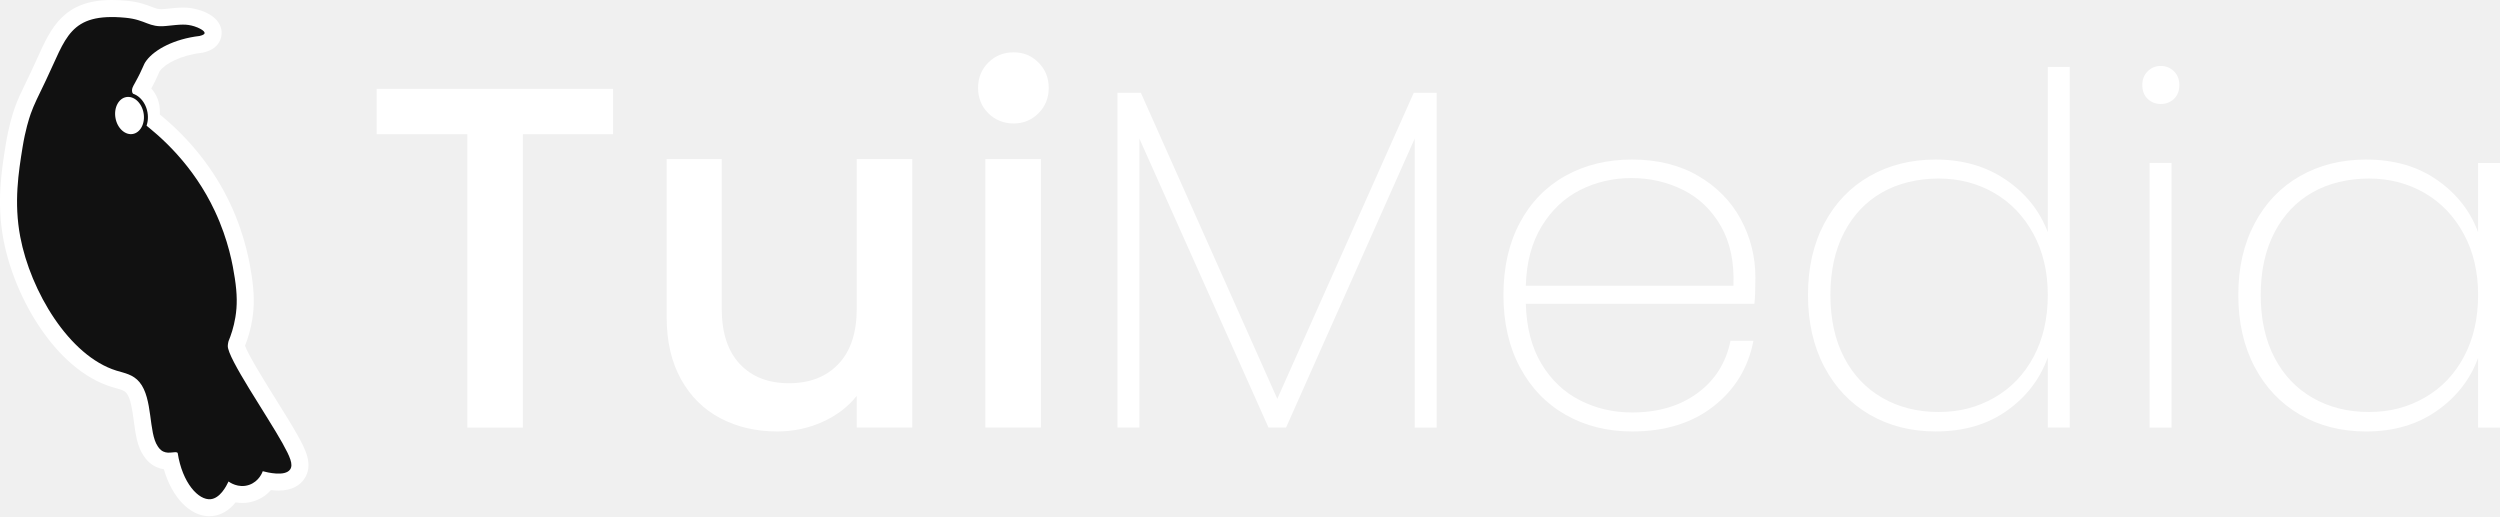
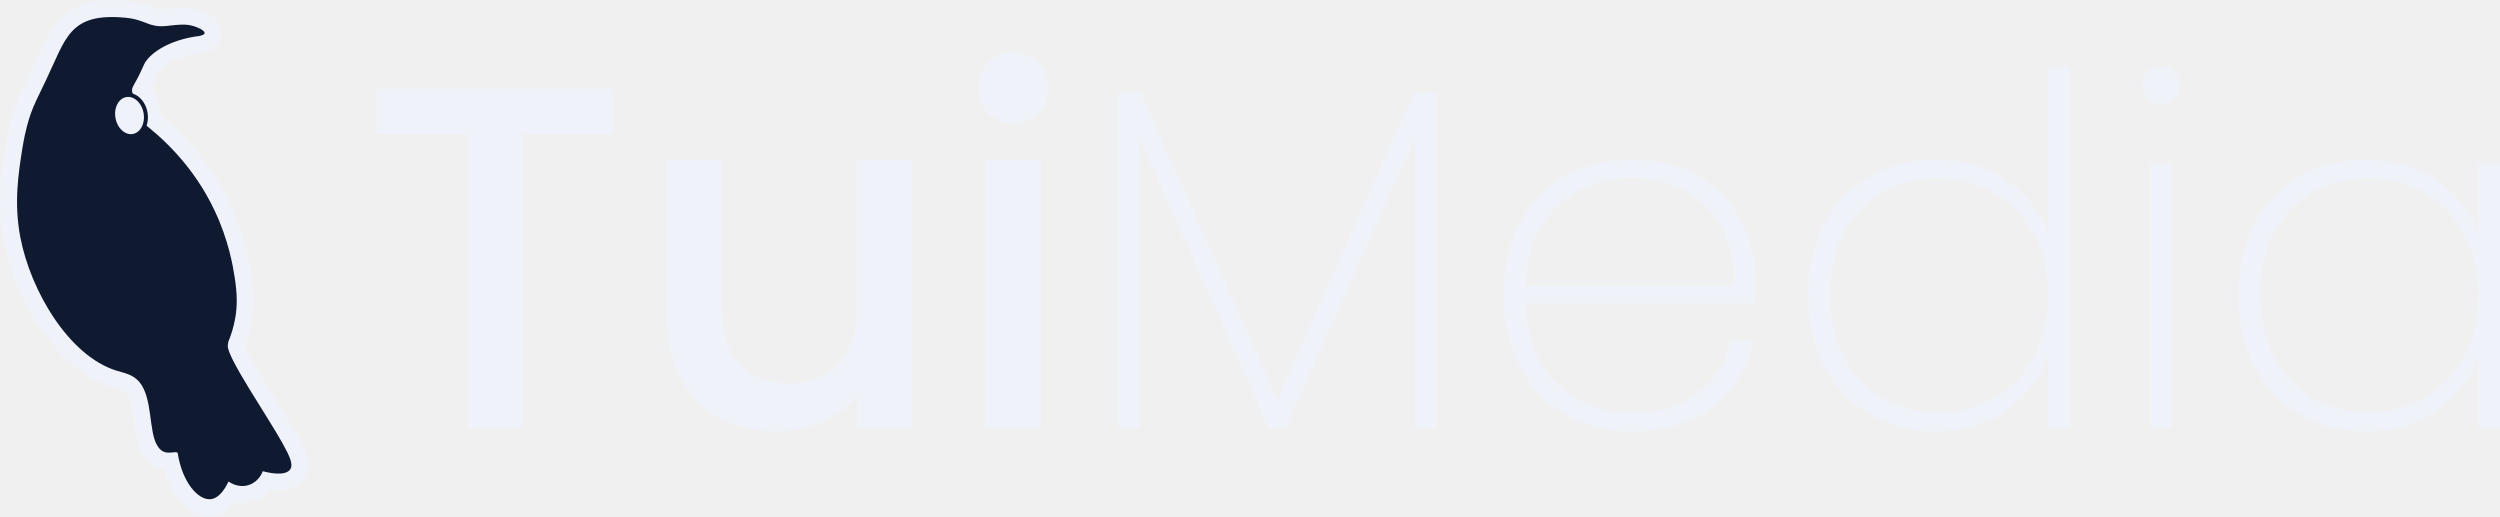
<svg xmlns="http://www.w3.org/2000/svg" id="Layer_1" data-name="Layer 1" viewBox="0 0 1280 264.31">
  <defs>
    <style>
      .cls-1 {
-         fill: #111;
+         fill: #0F1930;
      }

      .cls-2, .cls-3 {
-         fill: #fff;
+         fill: #EFF2F8;
      }

      .cls-3 {
-         stroke: #111;
+         stroke: #0F1930;
        stroke-miterlimit: 10;
        stroke-width: 2.03px;
      }
    </style>
  </defs>
  <g>
    <path class="cls-2" d="M313.88,45.5v23.21h-46.16v150.21h-28.45V68.71h-46.41v-23.21h121.02Z" />
    <path class="cls-2" d="M467.08,81.43v137.48h-28.44v-16.22c-4.49,5.66-10.35,10.11-17.59,13.35-7.24,3.24-14.93,4.87-23.08,4.87-10.82,0-20.5-2.25-29.07-6.74-8.57-4.49-15.31-11.14-20.21-19.96-4.91-8.81-7.36-19.46-7.36-31.94v-80.84h28.2v76.6c0,12.31,3.08,21.75,9.23,28.32,6.15,6.57,14.55,9.86,25.2,9.86s19.09-3.28,25.33-9.86c6.24-6.57,9.36-16.01,9.36-28.32v-76.6h28.44Z" />
    <path class="cls-2" d="M506.01,57.98c-3.49-3.49-5.24-7.82-5.24-12.97s1.75-9.48,5.24-12.97c3.49-3.49,7.82-5.24,12.97-5.24s9.23,1.75,12.73,5.24c3.49,3.49,5.24,7.82,5.24,12.97s-1.75,9.48-5.24,12.97c-3.49,3.49-7.74,5.24-12.73,5.24s-9.48-1.75-12.97-5.24ZM532.95,81.43v137.48h-28.45V81.43h28.45Z" />
    <path class="cls-2" d="M735.56,47.5v171.42h-11.23V70.95l-65.87,147.96h-8.98l-66.12-147.96v147.96h-11.23V47.5h11.98l69.87,156.7,69.87-156.7h11.73Z" />
    <path class="cls-2" d="M898.24,155.54h-117.02c.33,12.14,2.99,22.38,7.98,30.69,4.99,8.32,11.56,14.56,19.71,18.71,8.15,4.16,17.05,6.24,26.7,6.24,13.31,0,24.45-3.28,33.44-9.86,8.98-6.57,14.64-15.51,16.97-26.82h11.73c-2.66,13.81-9.48,24.99-20.46,33.56-10.98,8.57-24.87,12.85-41.67,12.85-12.64,0-23.95-2.83-33.93-8.48-9.98-5.65-17.8-13.76-23.45-24.33-5.66-10.56-8.48-22.91-8.48-37.05s2.78-26.45,8.36-36.93c5.57-10.48,13.35-18.5,23.33-24.08,9.98-5.57,21.37-8.36,34.18-8.36s24.24,2.79,33.81,8.36c9.56,5.58,16.84,12.98,21.83,22.21,4.99,9.23,7.49,19.17,7.49,29.82,0,5.99-.17,10.48-.5,13.47ZM881.15,115.87c-4.74-8.32-11.19-14.51-19.34-18.59-8.15-4.07-16.97-6.11-26.45-6.11s-18.26,2.04-26.32,6.11c-8.07,4.08-14.64,10.27-19.71,18.59-5.08,8.32-7.78,18.46-8.11,30.44h106.29c.5-11.98-1.62-22.12-6.36-30.44Z" />
    <path class="cls-2" d="M934.05,114.37c5.57-10.48,13.31-18.55,23.21-24.2,9.9-5.65,21.17-8.48,33.81-8.48,13.81,0,25.78,3.45,35.93,10.35,10.14,6.9,17.3,15.84,21.46,26.82V34.27h11.23v184.64h-11.23v-35.93c-3.99,11.15-10.98,20.25-20.96,27.32-9.98,7.07-22.13,10.6-36.43,10.6-12.64,0-23.91-2.87-33.81-8.61-9.9-5.74-17.63-13.89-23.21-24.45-5.57-10.56-8.36-22.83-8.36-36.8s2.78-26.2,8.36-36.68ZM1041.09,119.73c-4.91-9.06-11.6-16.05-20.09-20.96-8.48-4.9-17.97-7.36-28.44-7.36s-20.63,2.37-28.94,7.11c-8.32,4.74-14.81,11.6-19.46,20.59-4.66,8.98-6.99,19.63-6.99,31.94s2.33,22.96,6.99,31.94c4.65,8.98,11.19,15.89,19.59,20.71,8.4,4.83,18,7.24,28.82,7.24s20-2.45,28.57-7.36c8.57-4.9,15.26-11.89,20.09-20.96,4.82-9.06,7.24-19.59,7.24-31.56s-2.46-22.25-7.36-31.31Z" />
    <path class="cls-2" d="M1099.6,50.62c-1.83-1.75-2.74-4.12-2.74-7.11,0-2.83.91-5.15,2.74-6.99,1.83-1.83,4.07-2.75,6.74-2.75s4.9.92,6.74,2.75c1.83,1.83,2.75,4.16,2.75,6.99,0,2.99-.92,5.36-2.75,7.11-1.83,1.75-4.08,2.62-6.74,2.62s-4.91-.87-6.74-2.62ZM1111.83,83.43v135.49h-11.23V83.43h11.23Z" />
    <path class="cls-2" d="M1154.37,114.37c5.57-10.48,13.31-18.55,23.21-24.2,9.9-5.65,21.17-8.48,33.81-8.48,14.3,0,26.45,3.49,36.43,10.48,9.98,6.99,16.97,15.89,20.96,26.7v-35.43h11.23v135.49h-11.23v-35.68c-3.99,10.98-11.02,20-21.08,27.07-10.07,7.07-22.17,10.6-36.31,10.6-12.64,0-23.91-2.87-33.81-8.61-9.9-5.74-17.63-13.89-23.21-24.45-5.57-10.56-8.36-22.83-8.36-36.8s2.78-26.2,8.36-36.68ZM1261.41,119.73c-4.91-9.06-11.6-16.05-20.09-20.96-8.48-4.9-17.97-7.36-28.44-7.36s-20.63,2.37-28.94,7.11c-8.32,4.74-14.81,11.6-19.46,20.59-4.66,8.98-6.99,19.63-6.99,31.94s2.33,22.96,6.99,31.94c4.65,8.98,11.19,15.89,19.59,20.71,8.4,4.83,18,7.24,28.82,7.24s20-2.45,28.57-7.36c8.57-4.9,15.26-11.89,20.09-20.96,4.82-9.06,7.24-19.59,7.24-31.56s-2.46-22.25-7.36-31.31Z" />
  </g>
  <g>
    <path class="cls-2" d="M107.24,264.31c-10.05,0-19.23-9.76-23.34-24.04-1.39-.22-2.71-.62-3.95-1.19-3.76-1.76-5.64-4.58-6.35-5.65l-.05-.07c-3.31-4.84-4.15-11.09-5.03-17.71-.74-5.5-1.57-11.73-3.79-14.43-.96-1.17-2.25-1.61-5.44-2.5-.77-.21-1.53-.43-2.28-.66C28.77,189.29,7.5,152.8,1.81,122.92c-3.66-19.24-1-35.73,1.14-48.98,1.46-9.03,3.47-15.52,4.54-18.58,1.51-4.32,3.3-8.02,6.26-14.14.59-1.22,1.23-2.54,1.92-3.99,1.28-2.66,2.43-5.21,3.53-7.66C26.06,14.37,32.53,0,57.24,0c2.43,0,5.08.14,7.88.41,5.99.58,9.76,2.03,12.52,3.09,2.17.83,3.15,1.21,4.89,1.21.48,0,1.01-.03,1.58-.09h.11c4.19-.45,6.96-.74,9.53-.74,2.9,0,5.37.37,8.27,1.25,7.91,2.4,12.16,7.27,11.36,13.04-.36,2.55-2.04,7.08-9.29,8.73l-.46.1-.46.05c-10.82,1.27-18.59,5.63-21.23,9.16-.24.31-.25.34-.77,1.53-.65,1.5-1.6,3.69-3.7,7.57,2.6,2.98,4.67,6.99,4.4,13.34,15.51,12.63,27.91,28.35,36.04,45.72,7.89,16.84,10.1,31.26,10.93,36.69,1.36,8.88,1.45,15.68.28,22.74-.74,4.5-1.97,8.94-3.66,13.22,1.6,4.72,10.56,19.09,16.02,27.84,4.2,6.73,8.17,13.1,10.88,17.98,3.76,6.77,8.45,15.2,3.33,22.5-1.86,2.66-5.64,5.84-13.06,5.84h0c-1.31,0-2.63-.1-3.91-.26-1.92,2.16-4.63,4.29-8.37,5.56-2.03.69-4.14,1.04-6.27,1.04-1.22,0-2.37-.11-3.45-.3-3.33,4.12-7.31,6.5-11.76,6.99-.53.06-1.07.09-1.61.09Z" />
    <path class="cls-1" d="M144.73,227.08c-7.96-14.32-28.34-43.82-28.1-50,.05-1.26.39-2.42.39-2.42,1.19-2.87,2.65-7.06,3.5-12.26.97-5.88.96-11.78-.3-19.99-1-6.52-3.16-19.25-10.21-34.32-10.99-23.49-27.56-38.17-37.43-45.62,2.54-11.78-3.96-11.88-4.87-15.22-.47-1.73.52-3.24,1.26-4.56,4.72-8.49,4.13-9.21,6-11.69,4.31-5.74,14.33-11.07,27.19-12.58,2.09-.48,2.54-1.04,2.6-1.44.17-1.24-3.16-2.87-5.26-3.5-4.19-1.27-6.6-1.01-14.47-.18-8.94.94-10.18-3.19-20.73-4.21-28.93-2.78-30.47,10.56-40.75,31.94-4.05,8.43-6.18,12.57-7.82,17.23-.89,2.53-2.77,8.46-4.17,17.09-2.04,12.63-4.55,28.23-1.18,45.97,5.26,27.67,24.93,60.9,49.22,68.44,4.06,1.26,8.52,1.88,11.86,5.95,6.89,8.37,4.52,25.78,9.29,32.75.38.56,1.2,1.95,2.89,2.74,3.06,1.43,6.29-.44,7.33.71,2.38,15.38,10.69,24.35,16.94,23.67,4.71-.51,7.89-6.45,9.1-9.06.37.28,4.95,3.65,10.51,1.75,5.08-1.73,6.81-6.43,7.01-7.01,2.25.6,11.37,2.88,14.01-.89,1.75-2.5-.12-6.62-3.81-13.27Z" />
    <ellipse class="cls-3" cx="66.32" cy="59.15" rx="8.32" ry="10.61" transform="translate(-9.33 12.52) rotate(-10.08)" />
  </g>
</svg>
